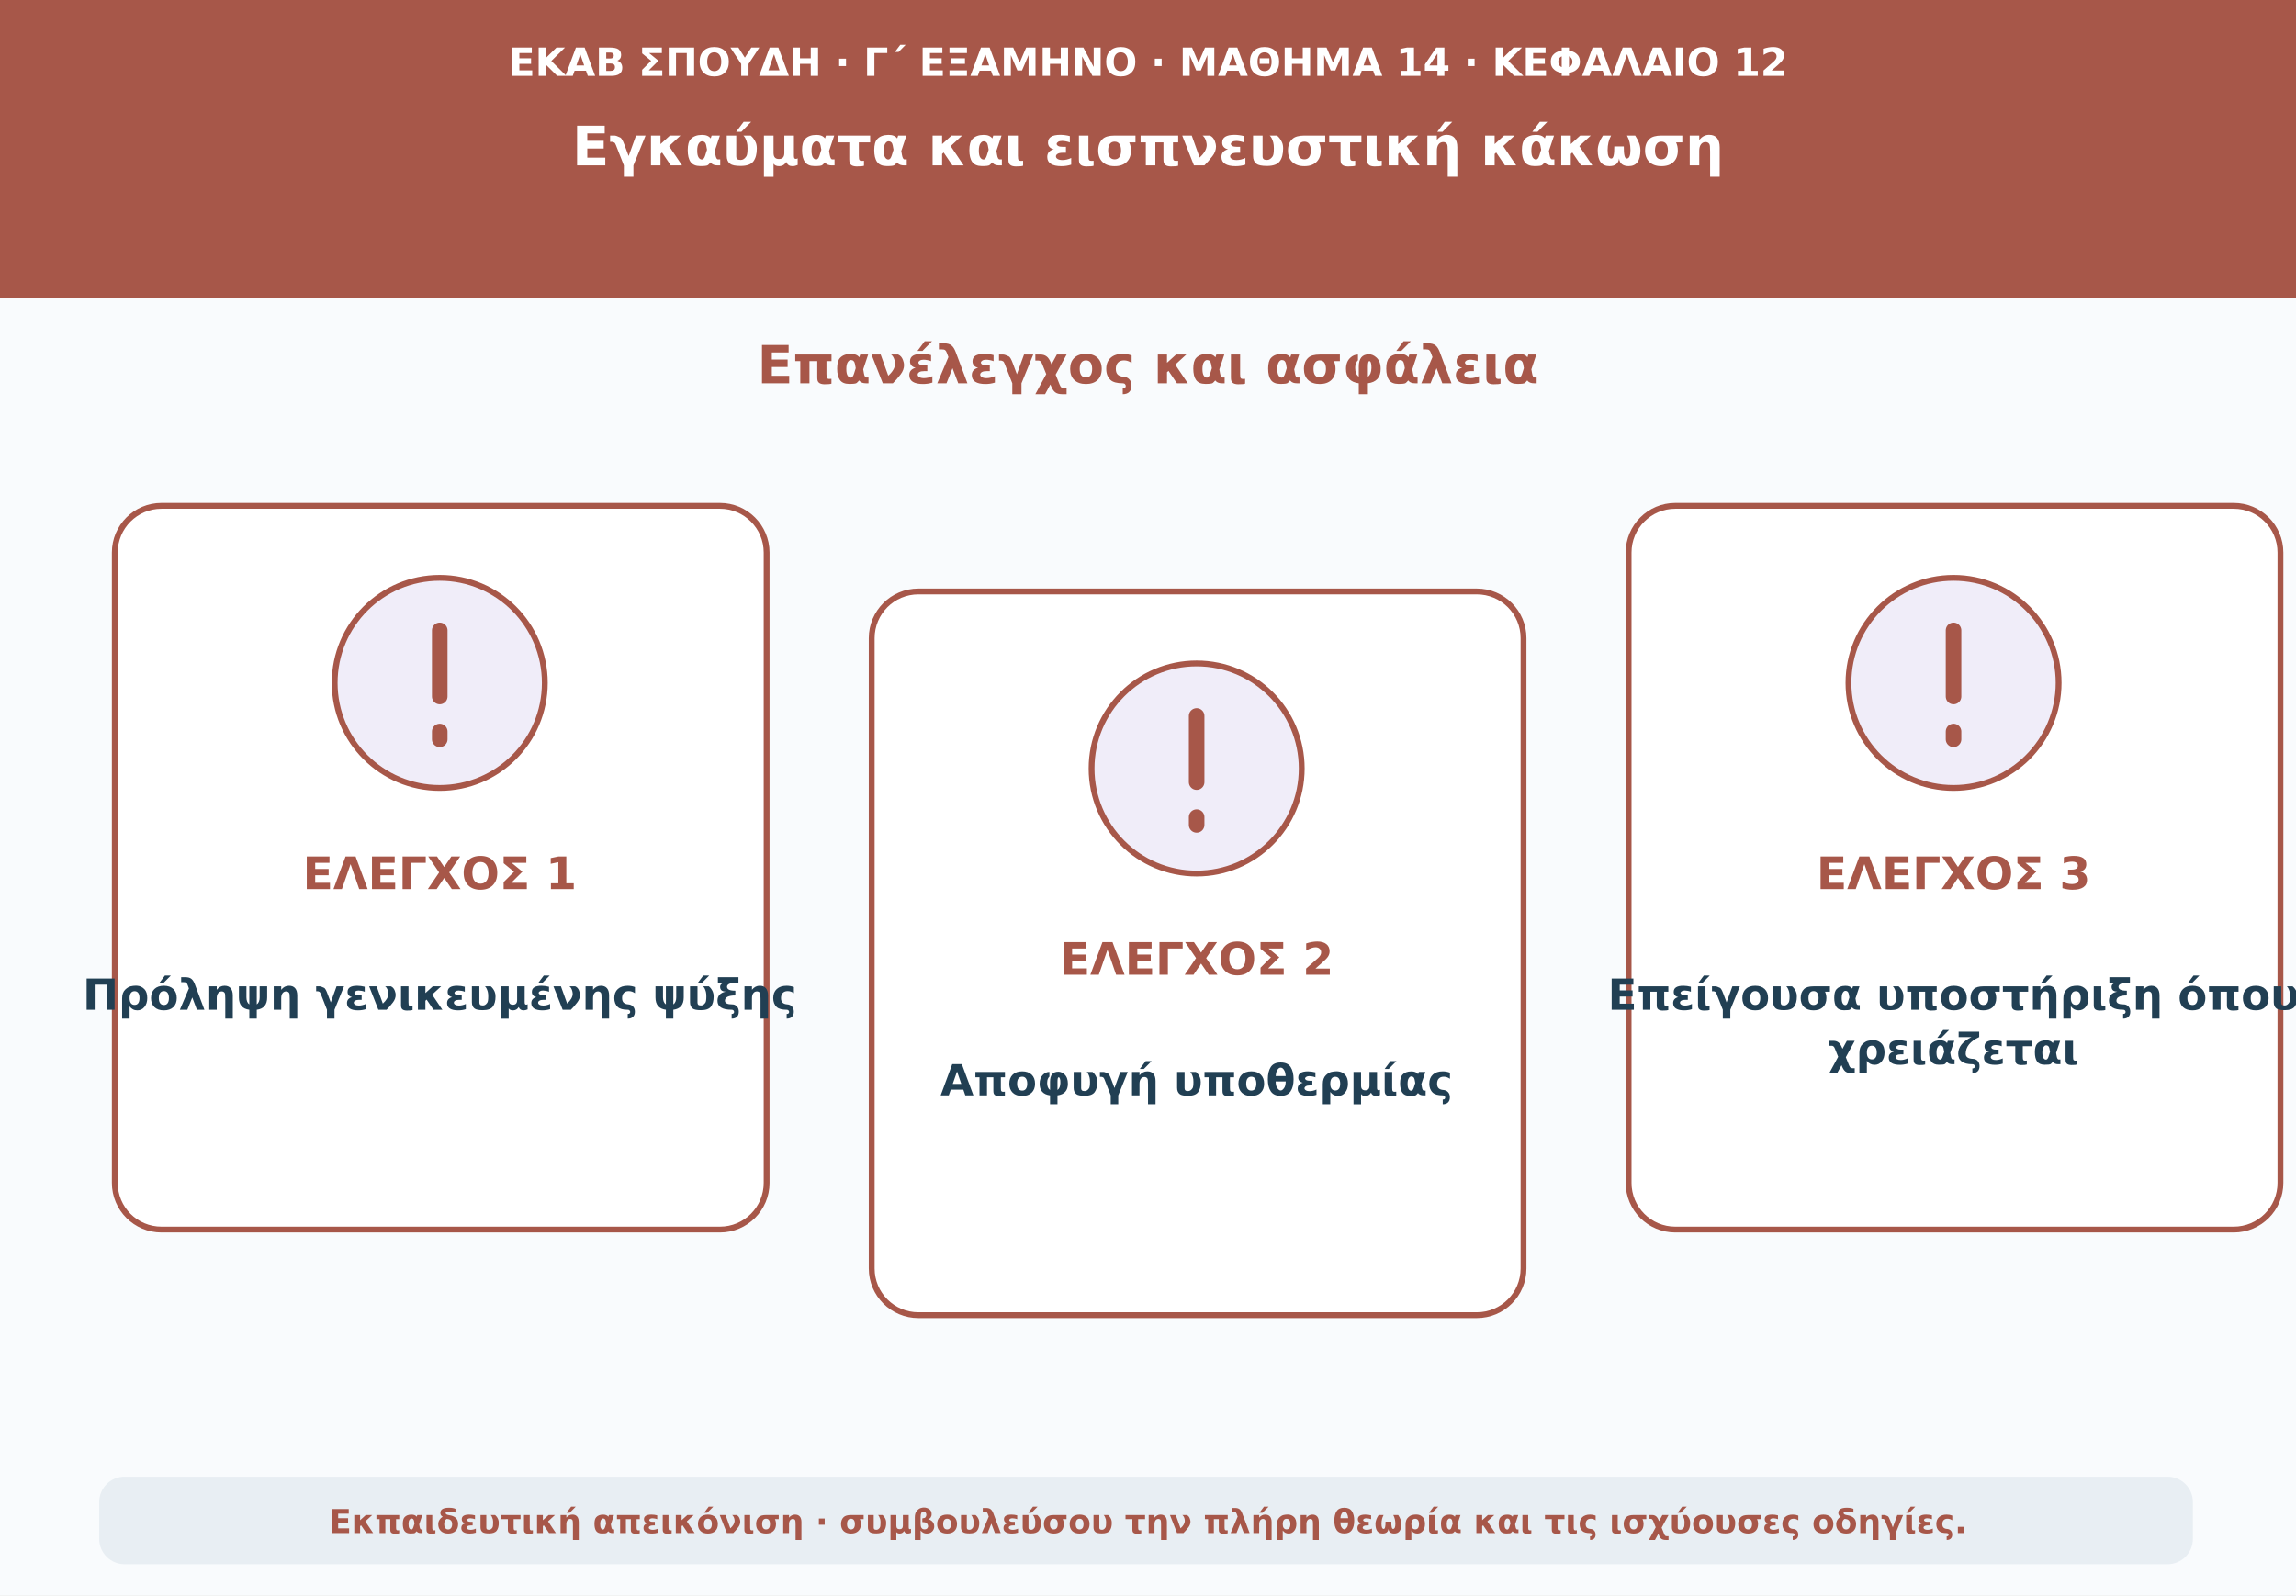
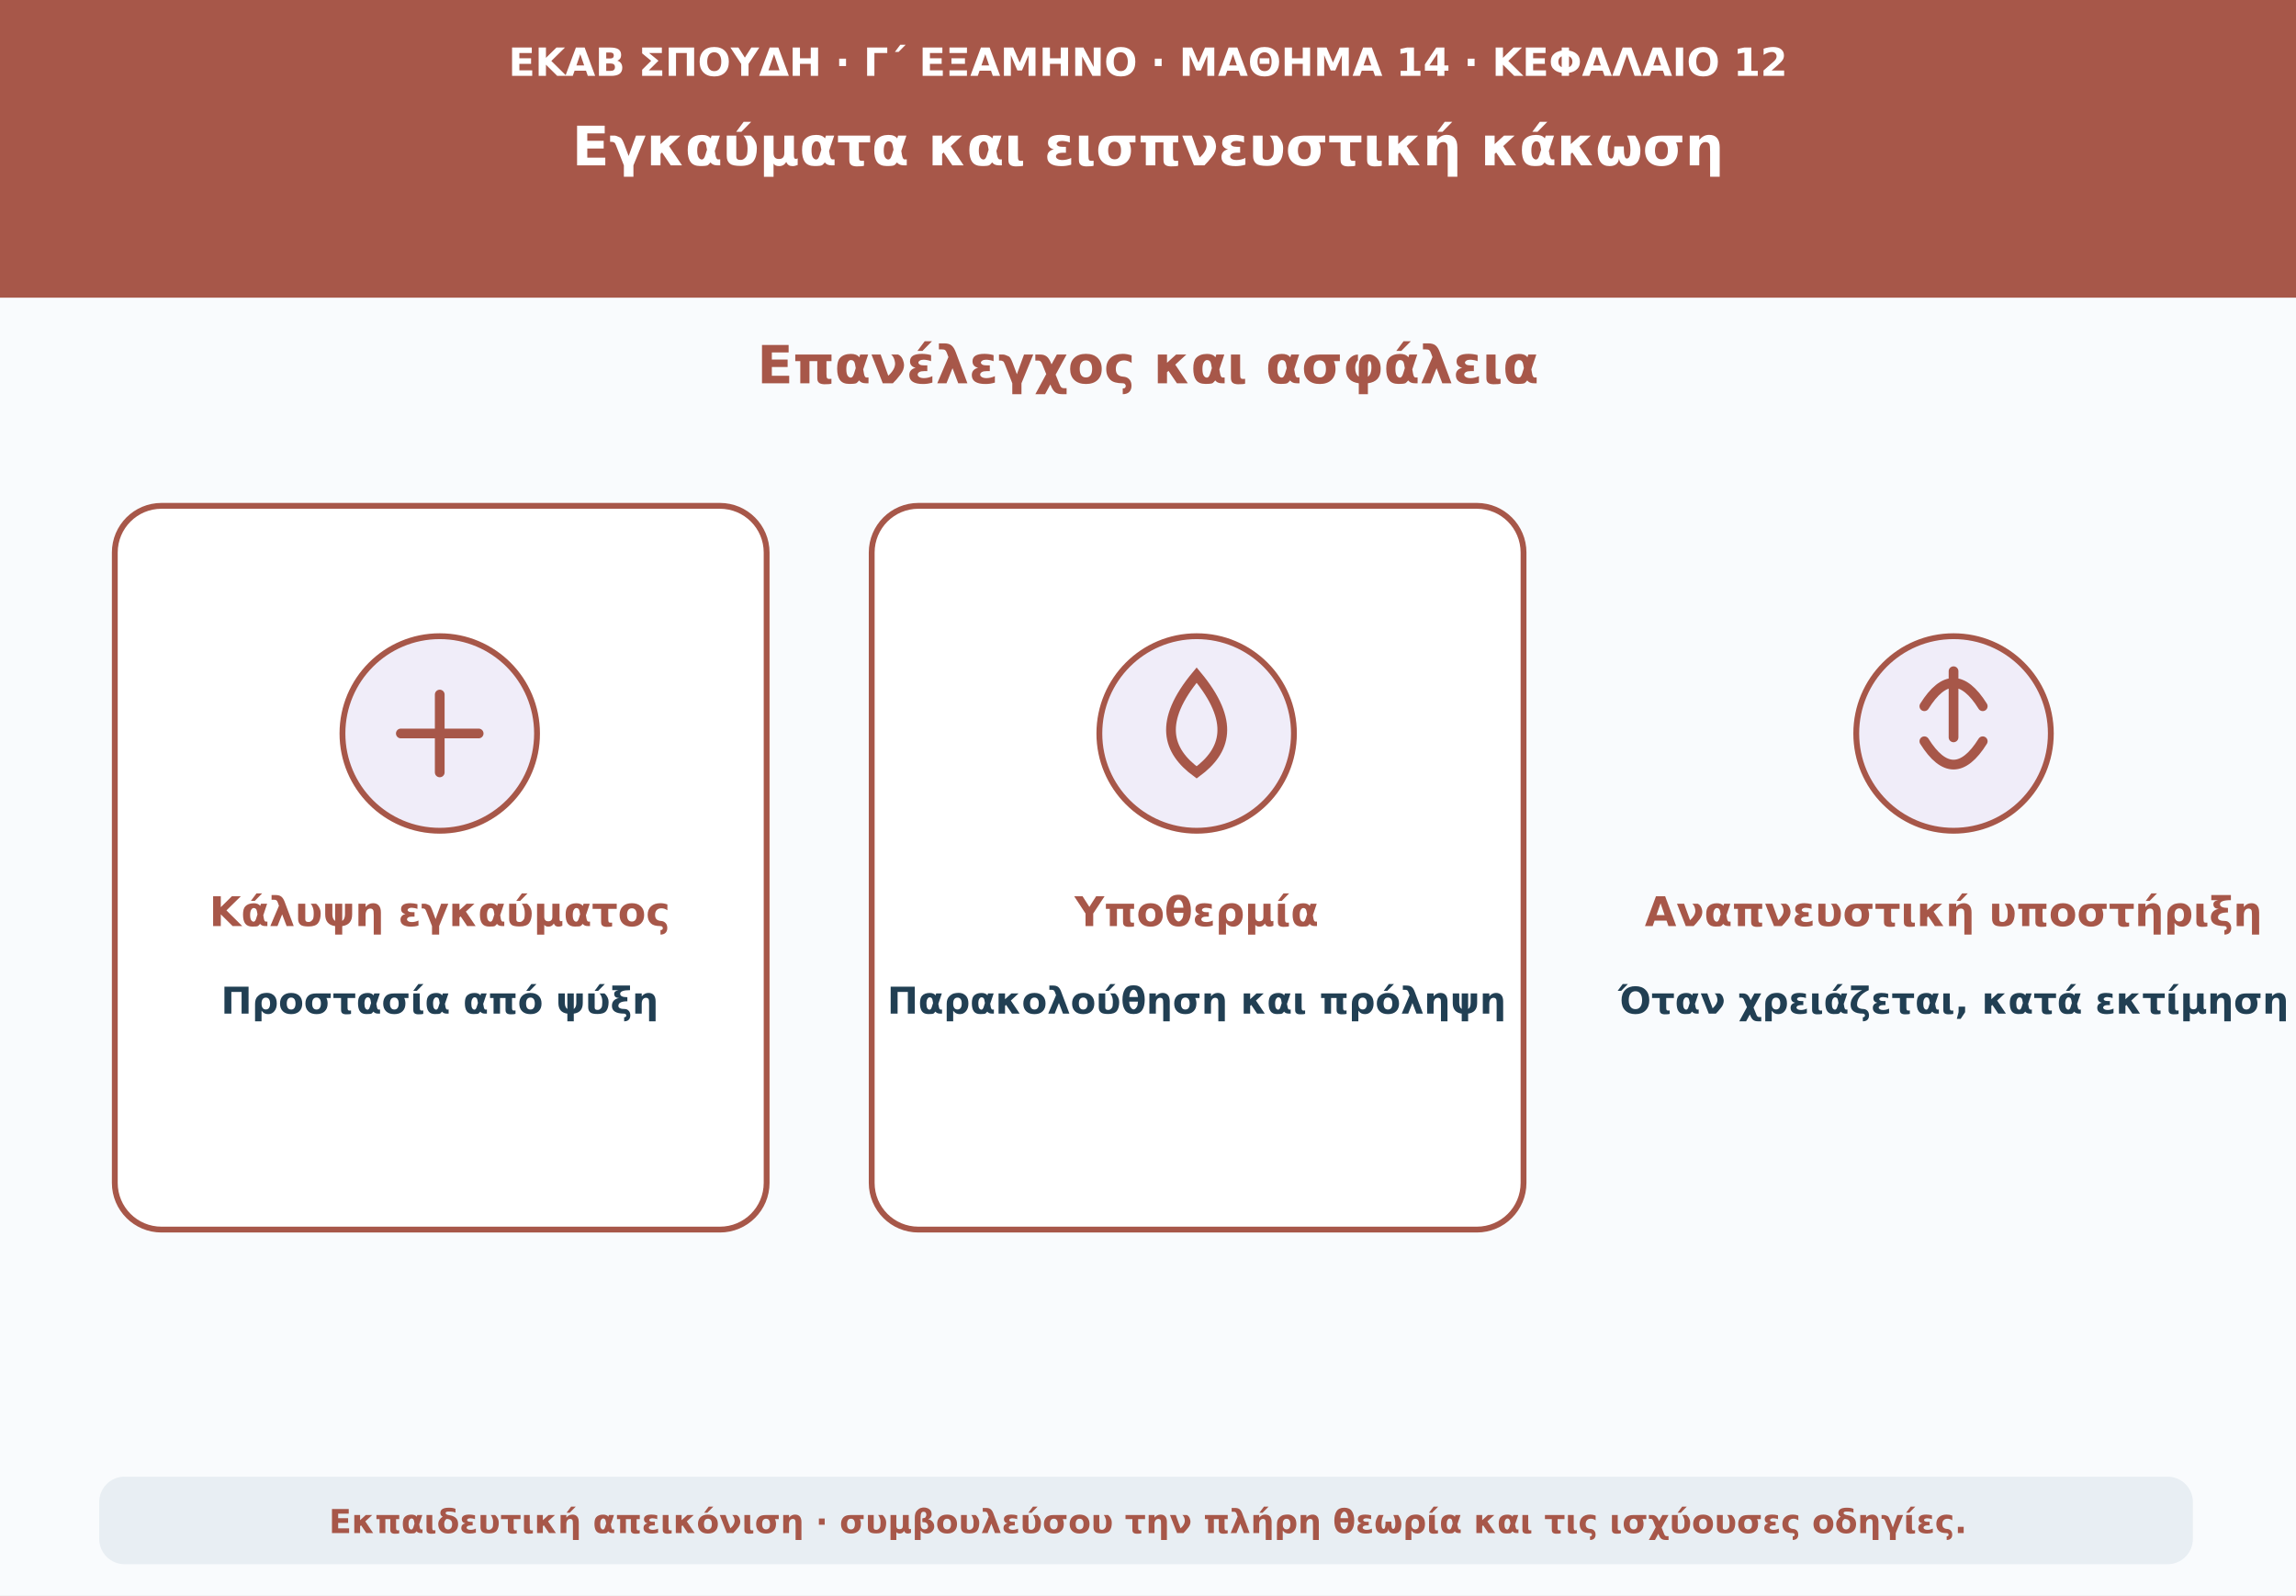
<svg xmlns="http://www.w3.org/2000/svg" viewBox="0 0 1180 820" role="img" aria-labelledby="t d">
  <rect width="1180" height="820" fill="#f9fbfd" />
  <path d="M0 0H1180V153H0Z" fill="#a75749" />
  <text x="590" y="39" text-anchor="middle" font-family="DejaVu Sans,Arial,sans-serif" font-size="20" font-weight="690" fill="#ffffff">ΕΚΑΒ ΣΠΟΥΔΗ · Γ΄ ΕΞΑΜΗΝΟ · ΜΑΘΗΜΑ 14 · ΚΕΦΑΛΑΙΟ 12</text>
  <text x="590" y="85" text-anchor="middle" font-family="DejaVu Sans,Arial,sans-serif" font-size="28" font-weight="760" fill="#ffffff">Εγκαύματα και εισπνευστική κάκωση</text>
  <text x="590" y="197" text-anchor="middle" font-family="DejaVu Sans,Arial,sans-serif" font-size="27" font-weight="740" fill="#a75749">Επανέλεγχος και ασφάλεια</text>
  <rect x="59" y="260" width="335" height="372" rx="24" fill="#ffffff" stroke="#a75749" stroke-width="3" />
-   <circle cx="226" cy="351" r="54" fill="#f0edf9" stroke="#a75749" stroke-width="3" />
-   <path d="M226 324v34m0 18v4" stroke="#a75749" stroke-width="8" stroke-linecap="round" />
-   <text x="226" y="457" text-anchor="middle" font-family="DejaVu Sans,Arial,sans-serif" font-size="23" font-weight="760" fill="#a75749">ΕΛΕΓΧΟΣ 1</text>
-   <text x="226" y="519" text-anchor="middle" font-family="DejaVu Sans,Arial,sans-serif" font-size="22" font-weight="650" fill="#213f53">Πρόληψη γενικευμένης ψύξης</text>
-   <rect x="448" y="304" width="335" height="372" rx="24" fill="#ffffff" stroke="#a75749" stroke-width="3" />
-   <circle cx="615" cy="395" r="54" fill="#f0edf9" stroke="#a75749" stroke-width="3" />
-   <path d="M615 368v34m0 18v4" stroke="#a75749" stroke-width="8" stroke-linecap="round" />
-   <text x="615" y="501" text-anchor="middle" font-family="DejaVu Sans,Arial,sans-serif" font-size="23" font-weight="760" fill="#a75749">ΕΛΕΓΧΟΣ 2</text>
-   <text x="615" y="563" text-anchor="middle" font-family="DejaVu Sans,Arial,sans-serif" font-size="22" font-weight="650" fill="#213f53">Αποφυγή υποθερμίας</text>
-   <rect x="837" y="260" width="335" height="372" rx="24" fill="#ffffff" stroke="#a75749" stroke-width="3" />
-   <circle cx="1004" cy="351" r="54" fill="#f0edf9" stroke="#a75749" stroke-width="3" />
-   <path d="M1004 324v34m0 18v4" stroke="#a75749" stroke-width="8" stroke-linecap="round" />
-   <text x="1004" y="457" text-anchor="middle" font-family="DejaVu Sans,Arial,sans-serif" font-size="23" font-weight="760" fill="#a75749">ΕΛΕΓΧΟΣ 3</text>
-   <text x="1004" y="519" text-anchor="middle" font-family="DejaVu Sans,Arial,sans-serif" font-size="22" font-weight="650" fill="#213f53">Επείγουσα υποστήριξη όπου</text>
-   <text x="1004" y="547" text-anchor="middle" font-family="DejaVu Sans,Arial,sans-serif" font-size="22" font-weight="650" fill="#213f53">χρειάζεται</text>
+   <circle cx="226" cy="377" r="50" fill="#f0edf9" stroke="#a75749" stroke-width="3" />
+   <path d="M206 377h40m-20-20v40" stroke="#a75749" stroke-width="5" stroke-linecap="round" />
+   <text x="226" y="476" text-anchor="middle" font-family="DejaVu Sans,Arial,sans-serif" font-size="21" font-weight="700" fill="#a75749">Κάλυψη εγκαύματος</text>
+   <text x="226" y="521" text-anchor="middle" font-family="DejaVu Sans,Arial,sans-serif" font-size="19" font-weight="650" fill="#213f53">Προστασία από ψύξη</text>
+   <rect x="448" y="260" width="335" height="372" rx="24" fill="#ffffff" stroke="#a75749" stroke-width="3" />
+   <circle cx="615" cy="377" r="50" fill="#f0edf9" stroke="#a75749" stroke-width="3" />
+   <path d="M615 347c-20 24-15 39 0 50 15-11 20-26 0-50z" fill="none" stroke="#a75749" stroke-width="5" />
+   <text x="615" y="476" text-anchor="middle" font-family="DejaVu Sans,Arial,sans-serif" font-size="21" font-weight="700" fill="#a75749">Υποθερμία</text>
+   <text x="615" y="521" text-anchor="middle" font-family="DejaVu Sans,Arial,sans-serif" font-size="19" font-weight="650" fill="#213f53">Παρακολούθηση και πρόληψη</text>
+   <circle cx="1004" cy="377" r="50" fill="#f0edf9" stroke="#a75749" stroke-width="3" />
+   <path d="M1004 345v34m-15-16q15-24 30 0m-30 18q15 24 30 0" fill="none" stroke="#a75749" stroke-width="5" stroke-linecap="round" />
+   <text x="1004" y="476" text-anchor="middle" font-family="DejaVu Sans,Arial,sans-serif" font-size="21" font-weight="700" fill="#a75749">Αναπνευστική υποστήριξη</text>
+   <text x="1004" y="521" text-anchor="middle" font-family="DejaVu Sans,Arial,sans-serif" font-size="19" font-weight="650" fill="#213f53">Όταν χρειάζεται, κατά εκτίμηση</text>
  <rect x="51" y="759" width="1076" height="45" rx="13" fill="#e8eef3" />
  <text x="590" y="788" text-anchor="middle" font-family="DejaVu Sans,Arial,sans-serif" font-size="17" font-weight="610" fill="#a75749">Εκπαιδευτική απεικόνιση · συμβουλεύσου την πλήρη θεωρία και τις ισχύουσες οδηγίες.</text>
</svg>
